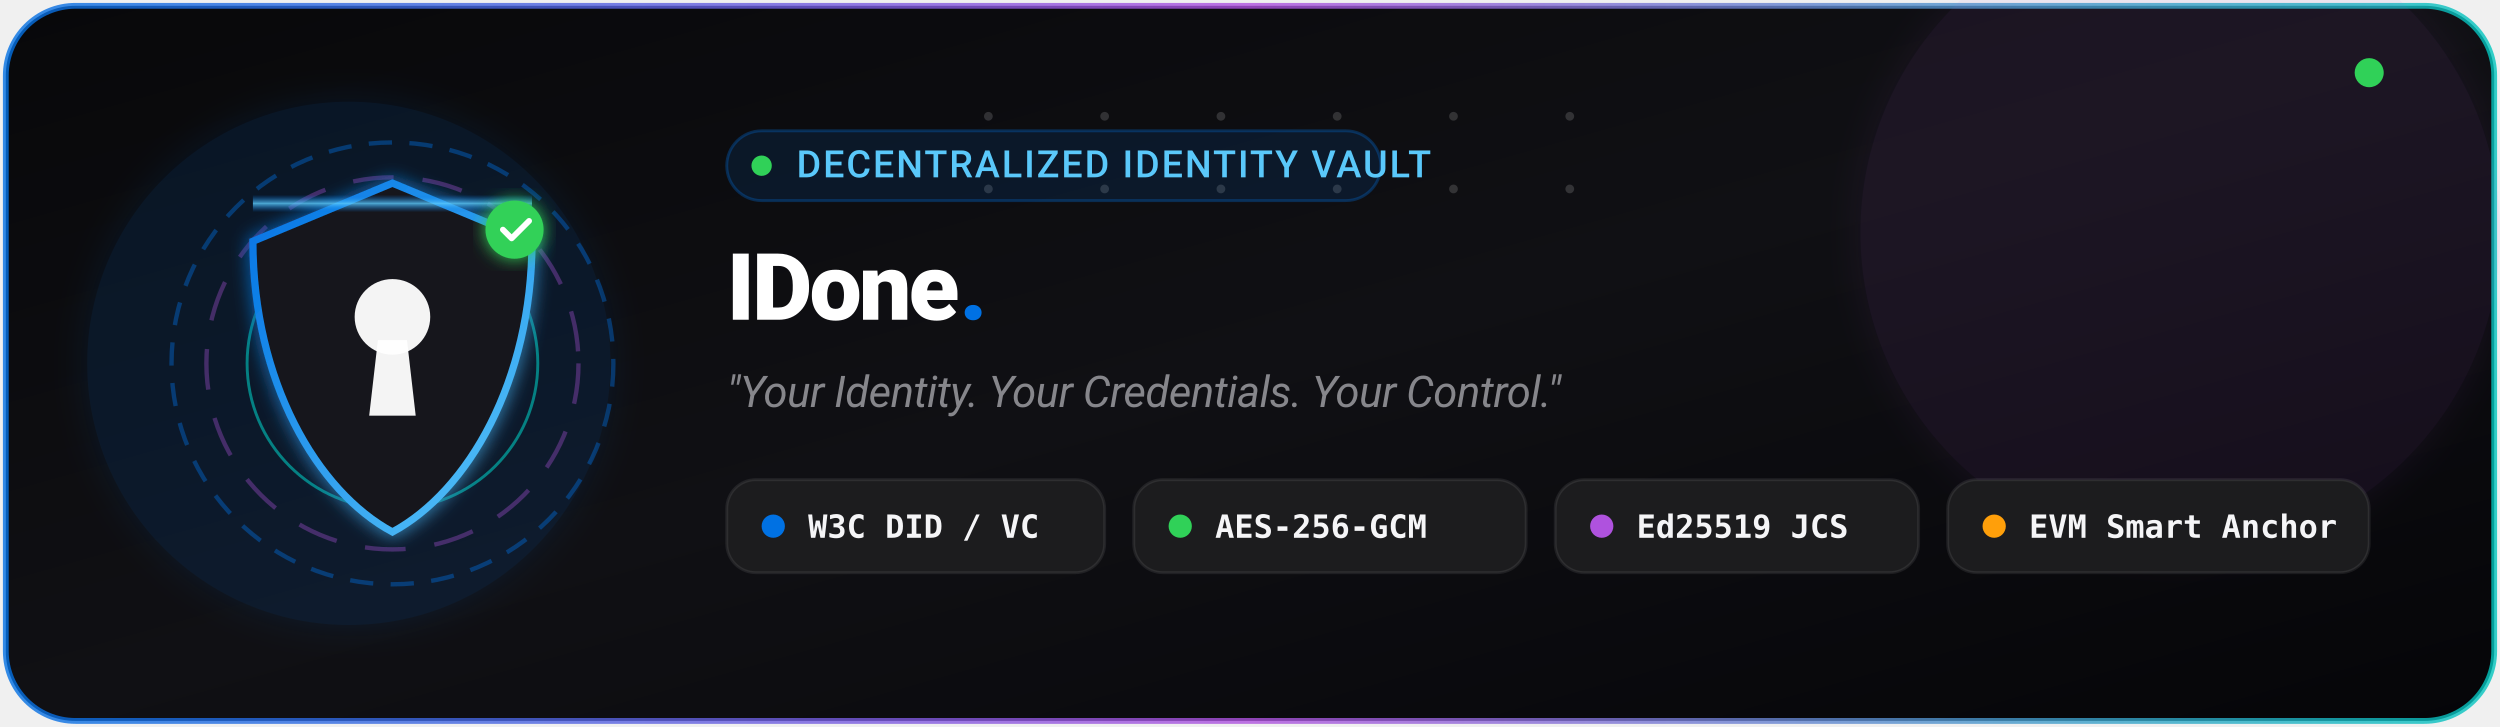
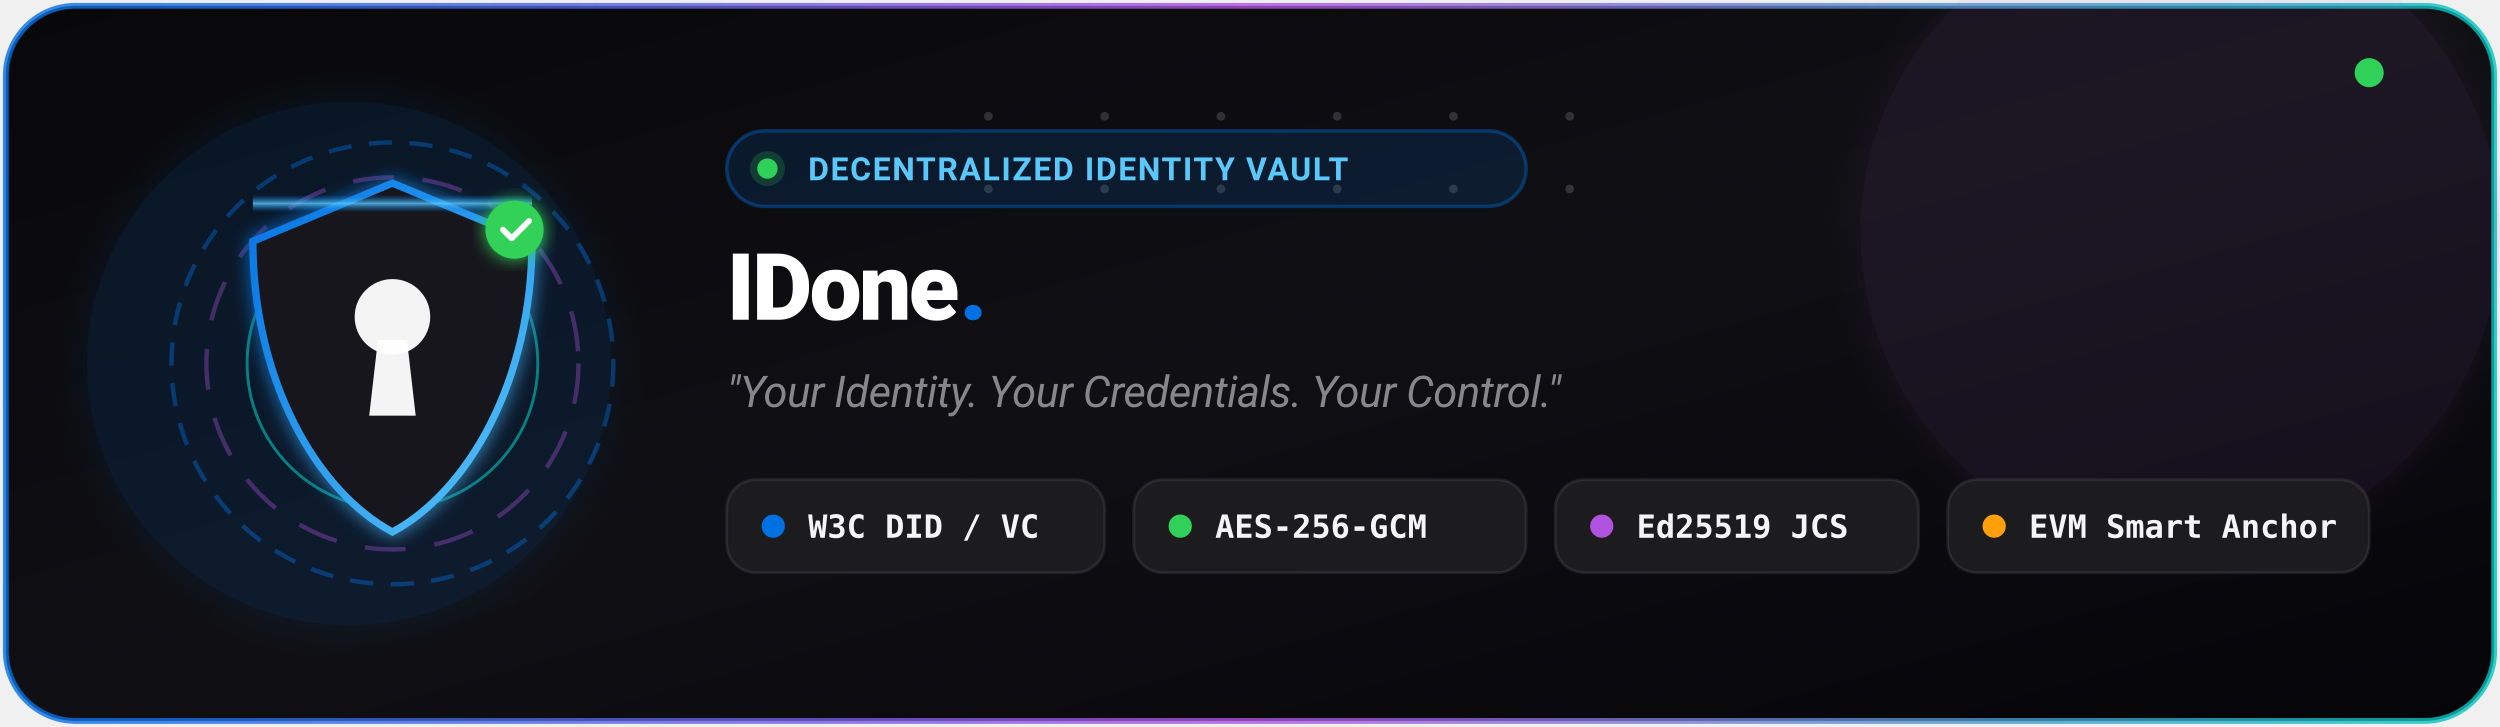
<svg xmlns="http://www.w3.org/2000/svg" viewBox="0 0 860 250" width="100%" height="250" fill="none">
  <defs>
    <linearGradient id="bgGrad" x1="0%" y1="0%" x2="100%" y2="100%">
      <stop offset="0%" stop-color="#08080A" />
      <stop offset="50%" stop-color="#101014" />
      <stop offset="100%" stop-color="#050508" />
    </linearGradient>
    <linearGradient id="borderGrad" x1="0%" y1="0%" x2="100%" y2="0%">
      <stop offset="0%" stop-color="#0071E3" stop-opacity="0.8">
        <animate attributeName="stop-color" values="#0071E3;#AF52DE;#30D158;#0071E3" dur="8s" repeatCount="indefinite" />
      </stop>
      <stop offset="50%" stop-color="#AF52DE" stop-opacity="0.8">
        <animate attributeName="stop-color" values="#AF52DE;#30D158;#0071E3;#AF52DE" dur="8s" repeatCount="indefinite" />
      </stop>
      <stop offset="100%" stop-color="#00C7BE" stop-opacity="0.8">
        <animate attributeName="stop-color" values="#00C7BE;#0071E3;#AF52DE;#00C7BE" dur="8s" repeatCount="indefinite" />
      </stop>
    </linearGradient>
    <linearGradient id="blueCyan" x1="0%" y1="0%" x2="100%" y2="100%">
      <stop offset="0%" stop-color="#0071E3" />
      <stop offset="100%" stop-color="#5AC8FA" />
    </linearGradient>
    <linearGradient id="purplePink" x1="0%" y1="0%" x2="100%" y2="100%">
      <stop offset="0%" stop-color="#AF52DE" />
      <stop offset="100%" stop-color="#FF2D55" />
    </linearGradient>
    <linearGradient id="scanGrad" x1="0%" y1="0%" x2="0%" y2="100%">
      <stop offset="0%" stop-color="#0071E3" stop-opacity="0" />
      <stop offset="50%" stop-color="#5AC8FA" stop-opacity="0.8" />
      <stop offset="100%" stop-color="#0071E3" stop-opacity="0" />
    </linearGradient>
    <filter id="glow" x="-20%" y="-20%" width="140%" height="140%">
      <feGaussianBlur stdDeviation="6" result="blur" />
      <feComposite in="SourceGraphic" in2="blur" operator="over" />
    </filter>
    <filter id="softGlow" x="-20%" y="-20%" width="140%" height="140%">
      <feGaussianBlur stdDeviation="3" result="blur" />
      <feComposite in="SourceGraphic" in2="blur" operator="over" />
    </filter>
    <style>
      .text-title { font-family: -apple-system, BlinkMacSystemFont, "Segoe UI", Roboto, Helvetica, Arial, sans-serif; font-weight: 800; font-size: 32px; letter-spacing: -0.03em; }
-       .text-sub { font-family: -apple-system, BlinkMacSystemFont, "Segoe UI", Roboto, Helvetica, Arial, sans-serif; font-weight: 500; font-size: 13px; letter-spacing: 0.05em; text-transform: uppercase; }
+       .text-sub { font-family: -apple-system, BlinkMacSystemFont, "Segoe UI", Roboto, Helvetica, Arial, sans-serif; font-weight: 600; font-size: 11px; letter-spacing: 0.05em; text-transform: uppercase; }
      .text-tagline { font-family: -apple-system, BlinkMacSystemFont, "Segoe UI", Roboto, Helvetica, Arial, sans-serif; font-weight: 400; font-size: 15px; letter-spacing: -0.01em; font-style: italic; }
      .text-badge { font-family: "JetBrains Mono", SFMono-Regular, Menlo, Monaco, Consolas, monospace; font-size: 11px; font-weight: 600; }
    </style>
  </defs>
  <rect x="2" y="2" width="856" height="246" rx="24" fill="url(#bgGrad)" />
  <rect x="2" y="2" width="856" height="246" rx="24" stroke="url(#borderGrad)" stroke-width="2" fill="none" />
  <circle cx="120" cy="125" r="90" fill="#0071E3" opacity="0.12" filter="url(#glow)">
    <animate attributeName="opacity" values="0.08;0.18;0.08" dur="4s" repeatCount="indefinite" />
  </circle>
  <circle cx="750" cy="80" r="110" fill="#AF52DE" opacity="0.08" filter="url(#glow)">
    <animate attributeName="opacity" values="0.05;0.14;0.05" dur="6s" repeatCount="indefinite" />
  </circle>
  <g opacity="0.15">
    <circle cx="340" cy="40" r="1.5" fill="#FFFFFF" />
    <circle cx="380" cy="40" r="1.5" fill="#FFFFFF" />
    <circle cx="420" cy="40" r="1.5" fill="#FFFFFF" />
    <circle cx="460" cy="40" r="1.5" fill="#FFFFFF" />
    <circle cx="500" cy="40" r="1.5" fill="#FFFFFF" />
    <circle cx="540" cy="40" r="1.5" fill="#FFFFFF" />
    <circle cx="340" cy="65" r="1.5" fill="#FFFFFF" />
    <circle cx="380" cy="65" r="1.5" fill="#FFFFFF" />
    <circle cx="420" cy="65" r="1.5" fill="#FFFFFF" />
    <circle cx="460" cy="65" r="1.5" fill="#FFFFFF" />
    <circle cx="500" cy="65" r="1.5" fill="#FFFFFF" />
    <circle cx="540" cy="65" r="1.5" fill="#FFFFFF" />
  </g>
  <g transform="translate(45, 35)">
    <circle cx="90" cy="90" r="76" stroke="#0071E3" stroke-width="1.5" stroke-dasharray="8 6" opacity="0.4" fill="none">
      <animateTransform attributeName="transform" type="rotate" from="0 90 90" to="360 90 90" dur="20s" repeatCount="indefinite" />
    </circle>
    <circle cx="90" cy="90" r="64" stroke="#AF52DE" stroke-width="1.5" stroke-dasharray="14 10" opacity="0.35" fill="none">
      <animateTransform attributeName="transform" type="rotate" from="360 90 90" to="0 90 90" dur="14s" repeatCount="indefinite" />
    </circle>
    <circle cx="90" cy="90" r="50" stroke="#00C7BE" stroke-width="1" opacity="0.6" fill="none">
      <animate attributeName="r" values="46;78;46" dur="3s" repeatCount="indefinite" />
      <animate attributeName="opacity" values="0.7;0;0.7" dur="3s" repeatCount="indefinite" />
    </circle>
    <path d="M 90 28 L 138 48 C 138 96 116 134 90 148 C 64 134 42 96 42 48 Z" fill="#16161A" stroke="url(#blueCyan)" stroke-width="2.5" filter="url(#softGlow)" />
    <circle cx="90" cy="74" r="13" fill="#FFFFFF" opacity="0.95" />
    <path d="M 85 82 L 95 82 L 98 108 L 82 108 Z" fill="#FFFFFF" opacity="0.95" />
    <g>
      <rect x="42" y="32" width="96" height="6" fill="url(#scanGrad)">
        <animate attributeName="y" values="30;138;30" dur="2.8s" repeatCount="indefinite" />
      </rect>
      <line x1="44" y1="35" x2="136" y2="35" stroke="#5AC8FA" stroke-width="2" filter="url(#glow)">
        <animate attributeName="y1" values="33;141;33" dur="2.8s" repeatCount="indefinite" />
        <animate attributeName="y2" values="33;141;33" dur="2.8s" repeatCount="indefinite" />
      </line>
    </g>
    <circle cx="132" cy="44" r="10" fill="#30D158" filter="url(#softGlow)" />
    <path d="M 128 44 L 131 47 L 137 41" stroke="#FFFFFF" stroke-width="2" fill="none" stroke-linecap="round" stroke-linejoin="round" />
  </g>
  <g transform="translate(250, 45)">
    <g>
-       <rect x="0" y="0" width="225" height="24" rx="12" fill="#0071E3" fill-opacity="0.12" stroke="#0071E3" stroke-opacity="0.3" stroke-width="1" />
-       <circle cx="12" cy="12" r="3.5" fill="#30D158">
-         <animate attributeName="opacity" values="1;0.3;1" dur="1.5s" repeatCount="indefinite" />
+       <rect x="0" y="0" width="275" height="26" rx="13" fill="#0071E3" fill-opacity="0.14" stroke="#0071E3" stroke-opacity="0.38" stroke-width="1.2" />
+       <circle cx="14" cy="13" r="6" fill="#30D158" fill-opacity="0.2">
+         <animate attributeName="opacity" values="0.4;0.1;0.4" dur="2s" repeatCount="indefinite" />
+         <animate attributeName="r" values="5;7.5;5" dur="2s" repeatCount="indefinite" />
      </circle>
-       <text x="24" y="16" fill="#5AC8FA" class="text-sub" font-size="10">DECENTRALIZED IDENTITY VAULT</text>
+       <circle cx="14" cy="13" r="3.5" fill="#30D158">
+         <animate attributeName="opacity" values="1;0.4;1" dur="2s" repeatCount="indefinite" />
+       </circle>
+       <text x="28" y="17" fill="#5AC8FA" class="text-sub">DECENTRALIZED IDENTITY VAULT</text>
    </g>
    <text x="0" y="65" fill="#FFFFFF" class="text-title">
      IDone<tspan fill="#0071E3">.</tspan>
    </text>
    <text x="0" y="95" fill="#86868B" class="text-tagline">
      "Your Identity. Your Credentials. Your Control."
    </text>
    <g transform="translate(0, 120)">
      <g>
        <rect x="0" y="0" width="130" height="32" rx="10" fill="#1C1C1E" stroke="rgba(255,255,255,0.08)" stroke-width="1" />
        <circle cx="16" cy="16" r="4" fill="#0071E3" />
        <text x="28" y="20" fill="#F5F5F7" class="text-badge">W3C DID / VC</text>
      </g>
      <g transform="translate(140, 0)">
        <rect x="0" y="0" width="135" height="32" rx="10" fill="#1C1C1E" stroke="rgba(255,255,255,0.08)" stroke-width="1" />
        <circle cx="16" cy="16" r="4" fill="#30D158">
          <animate attributeName="opacity" values="0.4;1;0.4" dur="2s" repeatCount="indefinite" />
        </circle>
        <text x="28" y="20" fill="#F5F5F7" class="text-badge">AES-256-GCM</text>
      </g>
      <g transform="translate(285, 0)">
        <rect x="0" y="0" width="125" height="32" rx="10" fill="#1C1C1E" stroke="rgba(255,255,255,0.08)" stroke-width="1" />
        <circle cx="16" cy="16" r="4" fill="#AF52DE" />
        <text x="28" y="20" fill="#F5F5F7" class="text-badge">Ed25519 JCS</text>
      </g>
      <g transform="translate(420, 0)">
        <rect x="0" y="0" width="145" height="32" rx="10" fill="#1C1C1E" stroke="rgba(255,255,255,0.08)" stroke-width="1" />
        <circle cx="16" cy="16" r="4" fill="#FF9F0A" />
        <text x="28" y="20" fill="#F5F5F7" class="text-badge">EVM Smart Anchor</text>
      </g>
    </g>
  </g>
  <g transform="translate(815, 25)">
    <circle cx="0" cy="0" r="5" fill="#30D158">
      <animate attributeName="r" values="4;8;4" dur="2s" repeatCount="indefinite" />
      <animate attributeName="opacity" values="0.8;0.2;0.8" dur="2s" repeatCount="indefinite" />
    </circle>
    <circle cx="0" cy="0" r="4" fill="#30D158" />
  </g>
</svg>
